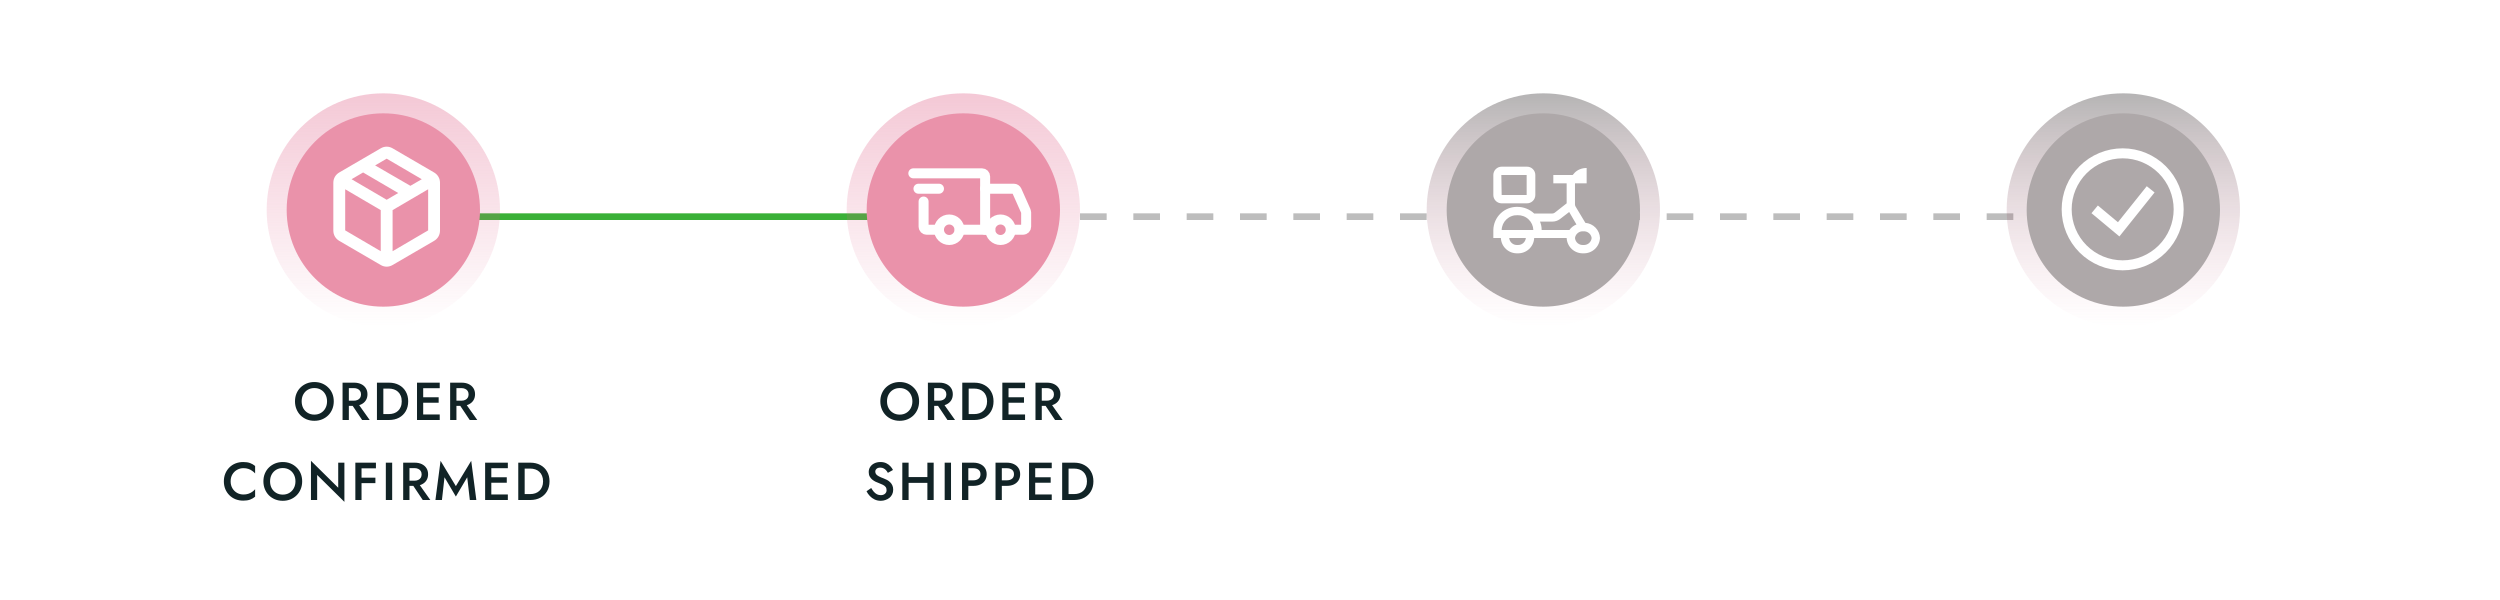
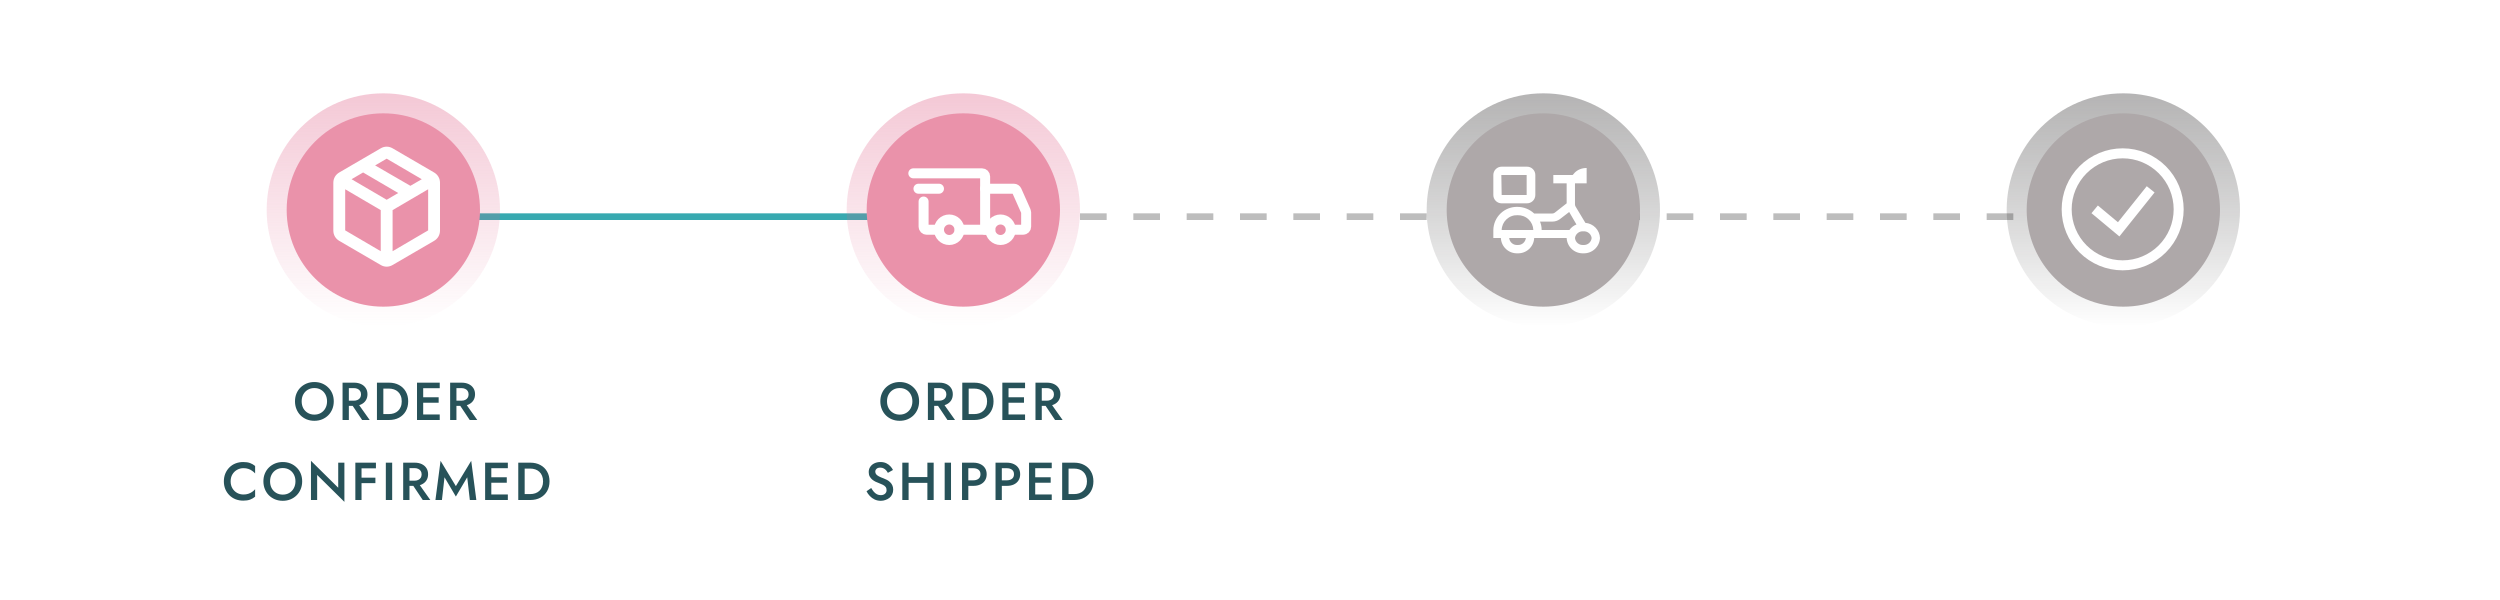
<svg xmlns="http://www.w3.org/2000/svg" width="375" height="90" viewBox="0 0 375 90" fill="none">
  <rect width="375" height="90" fill="white" />
-   <path d="M45.249 60.2C45.249 60.584 45.329 60.928 45.489 61.232C45.655 61.531 45.881 61.765 46.169 61.936C46.457 62.107 46.785 62.192 47.153 62.192C47.527 62.192 47.855 62.107 48.137 61.936C48.425 61.765 48.649 61.531 48.809 61.232C48.975 60.928 49.057 60.584 49.057 60.2C49.057 59.816 48.977 59.475 48.817 59.176C48.657 58.872 48.433 58.635 48.145 58.464C47.863 58.293 47.532 58.208 47.153 58.208C46.785 58.208 46.457 58.293 46.169 58.464C45.881 58.635 45.655 58.872 45.489 59.176C45.329 59.475 45.249 59.816 45.249 60.2ZM44.249 60.2C44.249 59.779 44.321 59.392 44.465 59.04C44.609 58.688 44.812 58.384 45.073 58.128C45.34 57.867 45.649 57.664 46.001 57.52C46.359 57.376 46.743 57.304 47.153 57.304C47.575 57.304 47.961 57.376 48.313 57.52C48.665 57.664 48.972 57.867 49.233 58.128C49.5 58.384 49.705 58.688 49.849 59.04C49.993 59.392 50.065 59.779 50.065 60.2C50.065 60.616 49.993 61.003 49.849 61.36C49.705 61.717 49.503 62.027 49.241 62.288C48.98 62.549 48.671 62.755 48.313 62.904C47.961 63.048 47.575 63.12 47.153 63.12C46.737 63.12 46.351 63.048 45.993 62.904C45.636 62.755 45.327 62.549 45.065 62.288C44.809 62.027 44.609 61.717 44.465 61.36C44.321 61.003 44.249 60.616 44.249 60.2ZM52.535 60.328H53.559L55.455 63H54.319L52.535 60.328ZM51.383 57.4H52.327V63H51.383V57.4ZM51.943 58.216V57.4H53.111C53.517 57.4 53.869 57.472 54.167 57.616C54.471 57.76 54.706 57.963 54.871 58.224C55.037 58.48 55.119 58.784 55.119 59.136C55.119 59.488 55.037 59.795 54.871 60.056C54.706 60.317 54.471 60.52 54.167 60.664C53.869 60.808 53.517 60.88 53.111 60.88H51.943V60.104H53.071C53.285 60.104 53.471 60.067 53.631 59.992C53.797 59.917 53.925 59.811 54.015 59.672C54.106 59.528 54.151 59.357 54.151 59.16C54.151 58.957 54.106 58.787 54.015 58.648C53.925 58.509 53.797 58.403 53.631 58.328C53.471 58.253 53.285 58.216 53.071 58.216H51.943ZM56.541 57.4H57.501V63H56.541V57.4ZM58.349 63H57.125V62.112H58.325C58.602 62.112 58.858 62.072 59.093 61.992C59.328 61.912 59.531 61.792 59.701 61.632C59.877 61.472 60.013 61.272 60.109 61.032C60.211 60.792 60.261 60.515 60.261 60.2C60.261 59.885 60.211 59.608 60.109 59.368C60.013 59.128 59.877 58.928 59.701 58.768C59.531 58.608 59.328 58.488 59.093 58.408C58.858 58.328 58.602 58.288 58.325 58.288H57.125V57.4H58.349C58.92 57.4 59.421 57.517 59.853 57.752C60.285 57.981 60.621 58.307 60.861 58.728C61.106 59.144 61.229 59.635 61.229 60.2C61.229 60.765 61.106 61.259 60.861 61.68C60.621 62.096 60.285 62.421 59.853 62.656C59.421 62.885 58.92 63 58.349 63ZM63.135 63V62.168H65.959V63H63.135ZM63.135 58.232V57.4H65.959V58.232H63.135ZM63.135 60.408V59.592H65.799V60.408H63.135ZM62.551 57.4H63.479V63H62.551V57.4ZM68.673 60.328H69.697L71.593 63H70.457L68.673 60.328ZM67.521 57.4H68.465V63H67.521V57.4ZM68.081 58.216V57.4H69.249C69.654 57.4 70.006 57.472 70.305 57.616C70.609 57.76 70.844 57.963 71.009 58.224C71.174 58.48 71.257 58.784 71.257 59.136C71.257 59.488 71.174 59.795 71.009 60.056C70.844 60.317 70.609 60.52 70.305 60.664C70.006 60.808 69.654 60.88 69.249 60.88H68.081V60.104H69.209C69.422 60.104 69.609 60.067 69.769 59.992C69.934 59.917 70.062 59.811 70.153 59.672C70.243 59.528 70.289 59.357 70.289 59.16C70.289 58.957 70.243 58.787 70.153 58.648C70.062 58.509 69.934 58.403 69.769 58.328C69.609 58.253 69.422 58.216 69.209 58.216H68.081ZM34.595 72.2C34.595 72.595 34.683 72.941 34.859 73.24C35.04 73.539 35.275 73.771 35.563 73.936C35.856 74.096 36.174 74.176 36.515 74.176C36.782 74.176 37.022 74.141 37.235 74.072C37.448 74.003 37.64 73.909 37.811 73.792C37.987 73.669 38.139 73.533 38.267 73.384V74.504C38.032 74.696 37.779 74.843 37.507 74.944C37.235 75.045 36.894 75.096 36.483 75.096C36.072 75.096 35.688 75.027 35.331 74.888C34.979 74.749 34.672 74.549 34.411 74.288C34.15 74.027 33.944 73.72 33.795 73.368C33.651 73.011 33.579 72.621 33.579 72.2C33.579 71.779 33.651 71.392 33.795 71.04C33.944 70.683 34.15 70.373 34.411 70.112C34.672 69.851 34.979 69.651 35.331 69.512C35.688 69.373 36.072 69.304 36.483 69.304C36.894 69.304 37.235 69.355 37.507 69.456C37.779 69.557 38.032 69.704 38.267 69.896V71.016C38.139 70.867 37.987 70.733 37.811 70.616C37.64 70.493 37.448 70.397 37.235 70.328C37.022 70.259 36.782 70.224 36.515 70.224C36.174 70.224 35.856 70.307 35.563 70.472C35.275 70.632 35.04 70.861 34.859 71.16C34.683 71.453 34.595 71.8 34.595 72.2ZM40.51 72.2C40.51 72.584 40.59 72.928 40.75 73.232C40.916 73.531 41.142 73.765 41.43 73.936C41.718 74.107 42.046 74.192 42.414 74.192C42.788 74.192 43.116 74.107 43.398 73.936C43.686 73.765 43.91 73.531 44.07 73.232C44.236 72.928 44.318 72.584 44.318 72.2C44.318 71.816 44.238 71.475 44.078 71.176C43.918 70.872 43.694 70.635 43.406 70.464C43.124 70.293 42.793 70.208 42.414 70.208C42.046 70.208 41.718 70.293 41.43 70.464C41.142 70.635 40.916 70.872 40.75 71.176C40.59 71.475 40.51 71.816 40.51 72.2ZM39.51 72.2C39.51 71.779 39.582 71.392 39.726 71.04C39.87 70.688 40.073 70.384 40.334 70.128C40.601 69.867 40.91 69.664 41.262 69.52C41.62 69.376 42.004 69.304 42.414 69.304C42.836 69.304 43.222 69.376 43.574 69.52C43.926 69.664 44.233 69.867 44.494 70.128C44.761 70.384 44.966 70.688 45.11 71.04C45.254 71.392 45.326 71.779 45.326 72.2C45.326 72.616 45.254 73.003 45.11 73.36C44.966 73.717 44.764 74.027 44.502 74.288C44.241 74.549 43.932 74.755 43.574 74.904C43.222 75.048 42.836 75.12 42.414 75.12C41.998 75.12 41.612 75.048 41.254 74.904C40.897 74.755 40.588 74.549 40.326 74.288C40.07 74.027 39.87 73.717 39.726 73.36C39.582 73.003 39.51 72.616 39.51 72.2ZM50.732 69.4H51.66V75.28L47.572 71.24V75H46.644V69.12L50.732 73.16V69.4ZM53.886 70.248V69.4H56.39V70.248H53.886ZM53.886 72.472V71.648H56.31V72.472H53.886ZM53.302 69.4H54.23V75H53.302V69.4ZM57.874 69.4H58.826V75H57.874V69.4ZM61.629 72.328H62.653L64.549 75H63.413L61.629 72.328ZM60.477 69.4H61.421V75H60.477V69.4ZM61.037 70.216V69.4H62.205C62.611 69.4 62.962 69.472 63.261 69.616C63.565 69.76 63.8 69.963 63.965 70.224C64.13 70.48 64.213 70.784 64.213 71.136C64.213 71.488 64.13 71.795 63.965 72.056C63.8 72.317 63.565 72.52 63.261 72.664C62.962 72.808 62.611 72.88 62.205 72.88H61.037V72.104H62.165C62.379 72.104 62.565 72.067 62.725 71.992C62.891 71.917 63.019 71.811 63.109 71.672C63.2 71.528 63.245 71.357 63.245 71.16C63.245 70.957 63.2 70.787 63.109 70.648C63.019 70.509 62.891 70.403 62.725 70.328C62.565 70.253 62.379 70.216 62.165 70.216H61.037ZM66.675 71.592L66.291 75H65.315L66.083 69.12L68.379 72.92L70.683 69.12L71.451 75H70.475L70.083 71.592L68.379 74.48L66.675 71.592ZM73.353 75V74.168H76.177V75H73.353ZM73.353 70.232V69.4H76.177V70.232H73.353ZM73.353 72.408V71.592H76.017V72.408H73.353ZM72.769 69.4H73.697V75H72.769V69.4ZM77.74 69.4H78.7V75H77.74V69.4ZM79.548 75H78.324V74.112H79.524C79.801 74.112 80.057 74.072 80.292 73.992C80.526 73.912 80.729 73.792 80.9 73.632C81.076 73.472 81.212 73.272 81.308 73.032C81.409 72.792 81.46 72.515 81.46 72.2C81.46 71.885 81.409 71.608 81.308 71.368C81.212 71.128 81.076 70.928 80.9 70.768C80.729 70.608 80.526 70.488 80.292 70.408C80.057 70.328 79.801 70.288 79.524 70.288H78.324V69.4H79.548C80.118 69.4 80.62 69.517 81.052 69.752C81.484 69.981 81.82 70.307 82.06 70.728C82.305 71.144 82.428 71.635 82.428 72.2C82.428 72.765 82.305 73.259 82.06 73.68C81.82 74.096 81.484 74.421 81.052 74.656C80.62 74.885 80.118 75 79.548 75Z" fill="#112326" />
-   <path d="M133.05 60.2C133.05 60.584 133.13 60.928 133.29 61.232C133.455 61.531 133.682 61.765 133.97 61.936C134.258 62.107 134.586 62.192 134.954 62.192C135.327 62.192 135.655 62.107 135.938 61.936C136.226 61.765 136.45 61.531 136.61 61.232C136.775 60.928 136.858 60.584 136.858 60.2C136.858 59.816 136.778 59.475 136.618 59.176C136.458 58.872 136.234 58.635 135.946 58.464C135.663 58.293 135.333 58.208 134.954 58.208C134.586 58.208 134.258 58.293 133.97 58.464C133.682 58.635 133.455 58.872 133.29 59.176C133.13 59.475 133.05 59.816 133.05 60.2ZM132.05 60.2C132.05 59.779 132.122 59.392 132.266 59.04C132.41 58.688 132.613 58.384 132.874 58.128C133.141 57.867 133.45 57.664 133.802 57.52C134.159 57.376 134.543 57.304 134.954 57.304C135.375 57.304 135.762 57.376 136.114 57.52C136.466 57.664 136.773 57.867 137.034 58.128C137.301 58.384 137.506 58.688 137.65 59.04C137.794 59.392 137.866 59.779 137.866 60.2C137.866 60.616 137.794 61.003 137.65 61.36C137.506 61.717 137.303 62.027 137.042 62.288C136.781 62.549 136.471 62.755 136.114 62.904C135.762 63.048 135.375 63.12 134.954 63.12C134.538 63.12 134.151 63.048 133.794 62.904C133.437 62.755 133.127 62.549 132.866 62.288C132.61 62.027 132.41 61.717 132.266 61.36C132.122 61.003 132.05 60.616 132.05 60.2ZM140.336 60.328H141.36L143.256 63H142.12L140.336 60.328ZM139.184 57.4H140.128V63H139.184V57.4ZM139.744 58.216V57.4H140.912C141.317 57.4 141.669 57.472 141.968 57.616C142.272 57.76 142.507 57.963 142.672 58.224C142.837 58.48 142.92 58.784 142.92 59.136C142.92 59.488 142.837 59.795 142.672 60.056C142.507 60.317 142.272 60.52 141.968 60.664C141.669 60.808 141.317 60.88 140.912 60.88H139.744V60.104H140.872C141.085 60.104 141.272 60.067 141.432 59.992C141.597 59.917 141.725 59.811 141.816 59.672C141.907 59.528 141.952 59.357 141.952 59.16C141.952 58.957 141.907 58.787 141.816 58.648C141.725 58.509 141.597 58.403 141.432 58.328C141.272 58.253 141.085 58.216 140.872 58.216H139.744ZM144.342 57.4H145.302V63H144.342V57.4ZM146.15 63H144.926V62.112H146.126C146.403 62.112 146.659 62.072 146.894 61.992C147.129 61.912 147.331 61.792 147.502 61.632C147.678 61.472 147.814 61.272 147.91 61.032C148.011 60.792 148.062 60.515 148.062 60.2C148.062 59.885 148.011 59.608 147.91 59.368C147.814 59.128 147.678 58.928 147.502 58.768C147.331 58.608 147.129 58.488 146.894 58.408C146.659 58.328 146.403 58.288 146.126 58.288H144.926V57.4H146.15C146.721 57.4 147.222 57.517 147.654 57.752C148.086 57.981 148.422 58.307 148.662 58.728C148.907 59.144 149.03 59.635 149.03 60.2C149.03 60.765 148.907 61.259 148.662 61.68C148.422 62.096 148.086 62.421 147.654 62.656C147.222 62.885 146.721 63 146.15 63ZM150.935 63V62.168H153.759V63H150.935ZM150.935 58.232V57.4H153.759V58.232H150.935ZM150.935 60.408V59.592H153.599V60.408H150.935ZM150.351 57.4H151.279V63H150.351V57.4ZM156.474 60.328H157.498L159.394 63H158.258L156.474 60.328ZM155.322 57.4H156.266V63H155.322V57.4ZM155.882 58.216V57.4H157.05C157.455 57.4 157.807 57.472 158.106 57.616C158.41 57.76 158.644 57.963 158.81 58.224C158.975 58.48 159.058 58.784 159.058 59.136C159.058 59.488 158.975 59.795 158.81 60.056C158.644 60.317 158.41 60.52 158.106 60.664C157.807 60.808 157.455 60.88 157.05 60.88H155.882V60.104H157.01C157.223 60.104 157.41 60.067 157.57 59.992C157.735 59.917 157.863 59.811 157.954 59.672C158.044 59.528 158.09 59.357 158.09 59.16C158.09 58.957 158.044 58.787 157.954 58.648C157.863 58.509 157.735 58.403 157.57 58.328C157.41 58.253 157.223 58.216 157.01 58.216H155.882ZM130.683 73.2C130.805 73.413 130.936 73.603 131.075 73.768C131.219 73.928 131.376 74.053 131.547 74.144C131.717 74.229 131.909 74.272 132.123 74.272C132.379 74.272 132.587 74.203 132.747 74.064C132.907 73.925 132.987 73.747 132.987 73.528C132.987 73.32 132.936 73.155 132.835 73.032C132.733 72.904 132.592 72.797 132.411 72.712C132.235 72.621 132.029 72.533 131.795 72.448C131.656 72.4 131.501 72.336 131.331 72.256C131.16 72.171 130.997 72.067 130.843 71.944C130.688 71.816 130.56 71.661 130.459 71.48C130.357 71.293 130.307 71.069 130.307 70.808C130.307 70.509 130.384 70.248 130.539 70.024C130.693 69.795 130.901 69.619 131.163 69.496C131.429 69.368 131.731 69.304 132.067 69.304C132.397 69.304 132.685 69.363 132.931 69.48C133.176 69.597 133.381 69.747 133.547 69.928C133.717 70.109 133.851 70.299 133.947 70.496L133.179 70.928C133.109 70.789 133.021 70.661 132.915 70.544C132.808 70.421 132.683 70.325 132.539 70.256C132.4 70.181 132.237 70.144 132.051 70.144C131.789 70.144 131.597 70.205 131.475 70.328C131.352 70.445 131.291 70.584 131.291 70.744C131.291 70.888 131.333 71.019 131.419 71.136C131.509 71.248 131.648 71.355 131.835 71.456C132.021 71.557 132.264 71.661 132.563 71.768C132.728 71.827 132.893 71.901 133.059 71.992C133.229 72.083 133.384 72.197 133.523 72.336C133.661 72.469 133.771 72.627 133.851 72.808C133.936 72.989 133.979 73.203 133.979 73.448C133.979 73.709 133.928 73.944 133.827 74.152C133.725 74.36 133.587 74.536 133.411 74.68C133.235 74.819 133.035 74.925 132.811 75C132.592 75.08 132.363 75.12 132.123 75.12C131.792 75.12 131.485 75.056 131.203 74.928C130.925 74.795 130.683 74.619 130.475 74.4C130.267 74.181 130.101 73.944 129.979 73.688L130.683 73.2ZM135.723 72.432V71.56H139.715V72.432H135.723ZM139.107 69.4H140.051V75H139.107V69.4ZM135.347 69.4H136.291V75H135.347V69.4ZM141.701 69.4H142.653V75H141.701V69.4ZM144.304 69.4H145.248V75H144.304V69.4ZM144.864 70.232V69.4H145.992C146.397 69.4 146.749 69.472 147.048 69.616C147.352 69.755 147.586 69.955 147.752 70.216C147.917 70.472 148 70.779 148 71.136C148 71.493 147.917 71.803 147.752 72.064C147.586 72.325 147.352 72.528 147.048 72.672C146.749 72.811 146.397 72.88 145.992 72.88H144.864V72.048H145.992C146.317 72.048 146.578 71.971 146.776 71.816C146.973 71.661 147.072 71.435 147.072 71.136C147.072 70.837 146.973 70.613 146.776 70.464C146.578 70.309 146.317 70.232 145.992 70.232H144.864ZM149.329 69.4H150.273V75H149.329V69.4ZM149.889 70.232V69.4H151.017C151.422 69.4 151.774 69.472 152.073 69.616C152.377 69.755 152.611 69.955 152.777 70.216C152.942 70.472 153.025 70.779 153.025 71.136C153.025 71.493 152.942 71.803 152.777 72.064C152.611 72.325 152.377 72.528 152.073 72.672C151.774 72.811 151.422 72.88 151.017 72.88H149.889V72.048H151.017C151.342 72.048 151.603 71.971 151.801 71.816C151.998 71.661 152.097 71.435 152.097 71.136C152.097 70.837 151.998 70.613 151.801 70.464C151.603 70.309 151.342 70.232 151.017 70.232H149.889ZM154.938 75V74.168H157.762V75H154.938ZM154.938 70.232V69.4H157.762V70.232H154.938ZM154.938 72.408V71.592H157.602V72.408H154.938ZM154.354 69.4H155.282V75H154.354V69.4ZM159.324 69.4H160.284V75H159.324V69.4ZM161.132 75H159.908V74.112H161.108C161.385 74.112 161.641 74.072 161.876 73.992C162.111 73.912 162.313 73.792 162.484 73.632C162.66 73.472 162.796 73.272 162.892 73.032C162.993 72.792 163.044 72.515 163.044 72.2C163.044 71.885 162.993 71.608 162.892 71.368C162.796 71.128 162.66 70.928 162.484 70.768C162.313 70.608 162.111 70.488 161.876 70.408C161.641 70.328 161.385 70.288 161.108 70.288H159.908V69.4H161.132C161.703 69.4 162.204 69.517 162.636 69.752C163.068 69.981 163.404 70.307 163.644 70.728C163.889 71.144 164.012 71.635 164.012 72.2C164.012 72.765 163.889 73.259 163.644 73.68C163.404 74.096 163.068 74.421 162.636 74.656C162.204 74.885 161.703 75 161.132 75Z" fill="#112326" />
-   <line x1="146" y1="32.5" x2="59" y2="32.5" stroke="#3AB037" />
+   <path d="M45.249 60.2C45.249 60.584 45.329 60.928 45.489 61.232C45.655 61.531 45.881 61.765 46.169 61.936C46.457 62.107 46.785 62.192 47.153 62.192C47.527 62.192 47.855 62.107 48.137 61.936C48.425 61.765 48.649 61.531 48.809 61.232C48.975 60.928 49.057 60.584 49.057 60.2C49.057 59.816 48.977 59.475 48.817 59.176C48.657 58.872 48.433 58.635 48.145 58.464C47.863 58.293 47.532 58.208 47.153 58.208C46.785 58.208 46.457 58.293 46.169 58.464C45.881 58.635 45.655 58.872 45.489 59.176C45.329 59.475 45.249 59.816 45.249 60.2ZM44.249 60.2C44.249 59.779 44.321 59.392 44.465 59.04C44.609 58.688 44.812 58.384 45.073 58.128C45.34 57.867 45.649 57.664 46.001 57.52C46.359 57.376 46.743 57.304 47.153 57.304C47.575 57.304 47.961 57.376 48.313 57.52C48.665 57.664 48.972 57.867 49.233 58.128C49.5 58.384 49.705 58.688 49.849 59.04C49.993 59.392 50.065 59.779 50.065 60.2C50.065 60.616 49.993 61.003 49.849 61.36C49.705 61.717 49.503 62.027 49.241 62.288C48.98 62.549 48.671 62.755 48.313 62.904C47.961 63.048 47.575 63.12 47.153 63.12C46.737 63.12 46.351 63.048 45.993 62.904C45.636 62.755 45.327 62.549 45.065 62.288C44.809 62.027 44.609 61.717 44.465 61.36C44.321 61.003 44.249 60.616 44.249 60.2ZM52.535 60.328H53.559L55.455 63H54.319L52.535 60.328ZM51.383 57.4H52.327V63H51.383V57.4ZM51.943 58.216V57.4H53.111C53.517 57.4 53.869 57.472 54.167 57.616C54.471 57.76 54.706 57.963 54.871 58.224C55.037 58.48 55.119 58.784 55.119 59.136C55.119 59.488 55.037 59.795 54.871 60.056C54.706 60.317 54.471 60.52 54.167 60.664C53.869 60.808 53.517 60.88 53.111 60.88H51.943V60.104H53.071C53.285 60.104 53.471 60.067 53.631 59.992C53.797 59.917 53.925 59.811 54.015 59.672C54.106 59.528 54.151 59.357 54.151 59.16C54.151 58.957 54.106 58.787 54.015 58.648C53.925 58.509 53.797 58.403 53.631 58.328C53.471 58.253 53.285 58.216 53.071 58.216H51.943ZM56.541 57.4H57.501V63H56.541V57.4ZM58.349 63H57.125V62.112H58.325C58.602 62.112 58.858 62.072 59.093 61.992C59.328 61.912 59.531 61.792 59.701 61.632C59.877 61.472 60.013 61.272 60.109 61.032C60.211 60.792 60.261 60.515 60.261 60.2C60.261 59.885 60.211 59.608 60.109 59.368C60.013 59.128 59.877 58.928 59.701 58.768C59.531 58.608 59.328 58.488 59.093 58.408C58.858 58.328 58.602 58.288 58.325 58.288H57.125V57.4H58.349C58.92 57.4 59.421 57.517 59.853 57.752C60.285 57.981 60.621 58.307 60.861 58.728C61.106 59.144 61.229 59.635 61.229 60.2C61.229 60.765 61.106 61.259 60.861 61.68C60.621 62.096 60.285 62.421 59.853 62.656C59.421 62.885 58.92 63 58.349 63ZM63.135 63V62.168H65.959V63H63.135ZM63.135 58.232V57.4H65.959V58.232H63.135ZM63.135 60.408V59.592H65.799V60.408H63.135ZM62.551 57.4H63.479V63H62.551V57.4ZM68.673 60.328H69.697L71.593 63H70.457L68.673 60.328ZM67.521 57.4H68.465V63H67.521V57.4ZM68.081 58.216V57.4H69.249C69.654 57.4 70.006 57.472 70.305 57.616C70.609 57.76 70.844 57.963 71.009 58.224C71.174 58.48 71.257 58.784 71.257 59.136C71.257 59.488 71.174 59.795 71.009 60.056C70.844 60.317 70.609 60.52 70.305 60.664C70.006 60.808 69.654 60.88 69.249 60.88H68.081V60.104H69.209C69.422 60.104 69.609 60.067 69.769 59.992C69.934 59.917 70.062 59.811 70.153 59.672C70.243 59.528 70.289 59.357 70.289 59.16C70.289 58.957 70.243 58.787 70.153 58.648C70.062 58.509 69.934 58.403 69.769 58.328C69.609 58.253 69.422 58.216 69.209 58.216H68.081ZM34.595 72.2C34.595 72.595 34.683 72.941 34.859 73.24C35.04 73.539 35.275 73.771 35.563 73.936C35.856 74.096 36.174 74.176 36.515 74.176C36.782 74.176 37.022 74.141 37.235 74.072C37.448 74.003 37.64 73.909 37.811 73.792C37.987 73.669 38.139 73.533 38.267 73.384V74.504C38.032 74.696 37.779 74.843 37.507 74.944C37.235 75.045 36.894 75.096 36.483 75.096C36.072 75.096 35.688 75.027 35.331 74.888C34.979 74.749 34.672 74.549 34.411 74.288C34.15 74.027 33.944 73.72 33.795 73.368C33.651 73.011 33.579 72.621 33.579 72.2C33.579 71.779 33.651 71.392 33.795 71.04C33.944 70.683 34.15 70.373 34.411 70.112C34.672 69.851 34.979 69.651 35.331 69.512C35.688 69.373 36.072 69.304 36.483 69.304C36.894 69.304 37.235 69.355 37.507 69.456C37.779 69.557 38.032 69.704 38.267 69.896V71.016C38.139 70.867 37.987 70.733 37.811 70.616C37.64 70.493 37.448 70.397 37.235 70.328C37.022 70.259 36.782 70.224 36.515 70.224C36.174 70.224 35.856 70.307 35.563 70.472C35.275 70.632 35.04 70.861 34.859 71.16C34.683 71.453 34.595 71.8 34.595 72.2ZM40.51 72.2C40.51 72.584 40.59 72.928 40.75 73.232C40.916 73.531 41.142 73.765 41.43 73.936C41.718 74.107 42.046 74.192 42.414 74.192C42.788 74.192 43.116 74.107 43.398 73.936C43.686 73.765 43.91 73.531 44.07 73.232C44.236 72.928 44.318 72.584 44.318 72.2C44.318 71.816 44.238 71.475 44.078 71.176C43.918 70.872 43.694 70.635 43.406 70.464C43.124 70.293 42.793 70.208 42.414 70.208C42.046 70.208 41.718 70.293 41.43 70.464C41.142 70.635 40.916 70.872 40.75 71.176C40.59 71.475 40.51 71.816 40.51 72.2ZM39.51 72.2C39.51 71.779 39.582 71.392 39.726 71.04C39.87 70.688 40.073 70.384 40.334 70.128C40.601 69.867 40.91 69.664 41.262 69.52C41.62 69.376 42.004 69.304 42.414 69.304C42.836 69.304 43.222 69.376 43.574 69.52C43.926 69.664 44.233 69.867 44.494 70.128C44.761 70.384 44.966 70.688 45.11 71.04C45.254 71.392 45.326 71.779 45.326 72.2C45.326 72.616 45.254 73.003 45.11 73.36C44.966 73.717 44.764 74.027 44.502 74.288C44.241 74.549 43.932 74.755 43.574 74.904C43.222 75.048 42.836 75.12 42.414 75.12C41.998 75.12 41.612 75.048 41.254 74.904C40.897 74.755 40.588 74.549 40.326 74.288C40.07 74.027 39.87 73.717 39.726 73.36C39.582 73.003 39.51 72.616 39.51 72.2ZM50.732 69.4H51.66V75.28L47.572 71.24V75H46.644V69.12L50.732 73.16V69.4ZM53.886 70.248V69.4H56.39V70.248H53.886ZM53.886 72.472V71.648H56.31V72.472H53.886ZM53.302 69.4H54.23V75H53.302V69.4ZM57.874 69.4H58.826V75H57.874V69.4ZM61.629 72.328H62.653L64.549 75H63.413L61.629 72.328ZM60.477 69.4H61.421V75H60.477V69.4ZM61.037 70.216V69.4H62.205C62.611 69.4 62.962 69.472 63.261 69.616C63.565 69.76 63.8 69.963 63.965 70.224C64.13 70.48 64.213 70.784 64.213 71.136C64.213 71.488 64.13 71.795 63.965 72.056C63.8 72.317 63.565 72.52 63.261 72.664C62.962 72.808 62.611 72.88 62.205 72.88H61.037V72.104H62.165C62.379 72.104 62.565 72.067 62.725 71.992C62.891 71.917 63.019 71.811 63.109 71.672C63.2 71.528 63.245 71.357 63.245 71.16C63.245 70.957 63.2 70.787 63.109 70.648C63.019 70.509 62.891 70.403 62.725 70.328C62.565 70.253 62.379 70.216 62.165 70.216H61.037ZM66.675 71.592L66.291 75H65.315L66.083 69.12L68.379 72.92L70.683 69.12L71.451 75H70.475L70.083 71.592L68.379 74.48L66.675 71.592ZM73.353 75V74.168H76.177V75H73.353ZM73.353 70.232V69.4H76.177V70.232H73.353ZM73.353 72.408V71.592H76.017V72.408H73.353ZM72.769 69.4H73.697V75H72.769V69.4ZM77.74 69.4H78.7V75H77.74V69.4ZM79.548 75H78.324V74.112H79.524C79.801 74.112 80.057 74.072 80.292 73.992C80.526 73.912 80.729 73.792 80.9 73.632C81.076 73.472 81.212 73.272 81.308 73.032C81.409 72.792 81.46 72.515 81.46 72.2C81.46 71.885 81.409 71.608 81.308 71.368C81.212 71.128 81.076 70.928 80.9 70.768C80.729 70.608 80.526 70.488 80.292 70.408C80.057 70.328 79.801 70.288 79.524 70.288H78.324V69.4H79.548C80.118 69.4 80.62 69.517 81.052 69.752C81.484 69.981 81.82 70.307 82.06 70.728C82.305 71.144 82.428 71.635 82.428 72.2C82.428 72.765 82.305 73.259 82.06 73.68C81.82 74.096 81.484 74.421 81.052 74.656C80.62 74.885 80.118 75 79.548 75Z" fill="#275259" />
+   <path d="M133.05 60.2C133.05 60.584 133.13 60.928 133.29 61.232C133.455 61.531 133.682 61.765 133.97 61.936C134.258 62.107 134.586 62.192 134.954 62.192C135.327 62.192 135.655 62.107 135.938 61.936C136.226 61.765 136.45 61.531 136.61 61.232C136.775 60.928 136.858 60.584 136.858 60.2C136.858 59.816 136.778 59.475 136.618 59.176C136.458 58.872 136.234 58.635 135.946 58.464C135.663 58.293 135.333 58.208 134.954 58.208C134.586 58.208 134.258 58.293 133.97 58.464C133.682 58.635 133.455 58.872 133.29 59.176C133.13 59.475 133.05 59.816 133.05 60.2ZM132.05 60.2C132.05 59.779 132.122 59.392 132.266 59.04C132.41 58.688 132.613 58.384 132.874 58.128C133.141 57.867 133.45 57.664 133.802 57.52C134.159 57.376 134.543 57.304 134.954 57.304C135.375 57.304 135.762 57.376 136.114 57.52C136.466 57.664 136.773 57.867 137.034 58.128C137.301 58.384 137.506 58.688 137.65 59.04C137.794 59.392 137.866 59.779 137.866 60.2C137.866 60.616 137.794 61.003 137.65 61.36C137.506 61.717 137.303 62.027 137.042 62.288C136.781 62.549 136.471 62.755 136.114 62.904C135.762 63.048 135.375 63.12 134.954 63.12C134.538 63.12 134.151 63.048 133.794 62.904C133.437 62.755 133.127 62.549 132.866 62.288C132.61 62.027 132.41 61.717 132.266 61.36C132.122 61.003 132.05 60.616 132.05 60.2ZM140.336 60.328H141.36L143.256 63H142.12L140.336 60.328ZM139.184 57.4H140.128V63H139.184V57.4ZM139.744 58.216V57.4H140.912C141.317 57.4 141.669 57.472 141.968 57.616C142.272 57.76 142.507 57.963 142.672 58.224C142.837 58.48 142.92 58.784 142.92 59.136C142.92 59.488 142.837 59.795 142.672 60.056C142.507 60.317 142.272 60.52 141.968 60.664C141.669 60.808 141.317 60.88 140.912 60.88H139.744V60.104H140.872C141.085 60.104 141.272 60.067 141.432 59.992C141.597 59.917 141.725 59.811 141.816 59.672C141.907 59.528 141.952 59.357 141.952 59.16C141.952 58.957 141.907 58.787 141.816 58.648C141.725 58.509 141.597 58.403 141.432 58.328C141.272 58.253 141.085 58.216 140.872 58.216H139.744ZM144.342 57.4H145.302V63H144.342V57.4ZM146.15 63H144.926V62.112H146.126C146.403 62.112 146.659 62.072 146.894 61.992C147.129 61.912 147.331 61.792 147.502 61.632C147.678 61.472 147.814 61.272 147.91 61.032C148.011 60.792 148.062 60.515 148.062 60.2C148.062 59.885 148.011 59.608 147.91 59.368C147.814 59.128 147.678 58.928 147.502 58.768C147.331 58.608 147.129 58.488 146.894 58.408C146.659 58.328 146.403 58.288 146.126 58.288H144.926V57.4H146.15C146.721 57.4 147.222 57.517 147.654 57.752C148.086 57.981 148.422 58.307 148.662 58.728C148.907 59.144 149.03 59.635 149.03 60.2C149.03 60.765 148.907 61.259 148.662 61.68C148.422 62.096 148.086 62.421 147.654 62.656C147.222 62.885 146.721 63 146.15 63ZM150.935 63V62.168H153.759V63H150.935ZM150.935 58.232V57.4H153.759V58.232H150.935ZM150.935 60.408V59.592H153.599V60.408H150.935ZM150.351 57.4H151.279V63H150.351V57.4ZM156.474 60.328H157.498L159.394 63H158.258L156.474 60.328ZM155.322 57.4H156.266V63H155.322V57.4ZM155.882 58.216V57.4H157.05C157.455 57.4 157.807 57.472 158.106 57.616C158.41 57.76 158.644 57.963 158.81 58.224C158.975 58.48 159.058 58.784 159.058 59.136C159.058 59.488 158.975 59.795 158.81 60.056C158.644 60.317 158.41 60.52 158.106 60.664C157.807 60.808 157.455 60.88 157.05 60.88H155.882V60.104H157.01C157.223 60.104 157.41 60.067 157.57 59.992C157.735 59.917 157.863 59.811 157.954 59.672C158.044 59.528 158.09 59.357 158.09 59.16C158.09 58.957 158.044 58.787 157.954 58.648C157.863 58.509 157.735 58.403 157.57 58.328C157.41 58.253 157.223 58.216 157.01 58.216H155.882ZM130.683 73.2C130.805 73.413 130.936 73.603 131.075 73.768C131.219 73.928 131.376 74.053 131.547 74.144C131.717 74.229 131.909 74.272 132.123 74.272C132.379 74.272 132.587 74.203 132.747 74.064C132.907 73.925 132.987 73.747 132.987 73.528C132.987 73.32 132.936 73.155 132.835 73.032C132.733 72.904 132.592 72.797 132.411 72.712C132.235 72.621 132.029 72.533 131.795 72.448C131.656 72.4 131.501 72.336 131.331 72.256C131.16 72.171 130.997 72.067 130.843 71.944C130.688 71.816 130.56 71.661 130.459 71.48C130.357 71.293 130.307 71.069 130.307 70.808C130.307 70.509 130.384 70.248 130.539 70.024C130.693 69.795 130.901 69.619 131.163 69.496C131.429 69.368 131.731 69.304 132.067 69.304C132.397 69.304 132.685 69.363 132.931 69.48C133.176 69.597 133.381 69.747 133.547 69.928C133.717 70.109 133.851 70.299 133.947 70.496L133.179 70.928C133.109 70.789 133.021 70.661 132.915 70.544C132.808 70.421 132.683 70.325 132.539 70.256C132.4 70.181 132.237 70.144 132.051 70.144C131.789 70.144 131.597 70.205 131.475 70.328C131.352 70.445 131.291 70.584 131.291 70.744C131.291 70.888 131.333 71.019 131.419 71.136C131.509 71.248 131.648 71.355 131.835 71.456C132.021 71.557 132.264 71.661 132.563 71.768C132.728 71.827 132.893 71.901 133.059 71.992C133.229 72.083 133.384 72.197 133.523 72.336C133.661 72.469 133.771 72.627 133.851 72.808C133.936 72.989 133.979 73.203 133.979 73.448C133.979 73.709 133.928 73.944 133.827 74.152C133.725 74.36 133.587 74.536 133.411 74.68C133.235 74.819 133.035 74.925 132.811 75C132.592 75.08 132.363 75.12 132.123 75.12C131.792 75.12 131.485 75.056 131.203 74.928C130.925 74.795 130.683 74.619 130.475 74.4C130.267 74.181 130.101 73.944 129.979 73.688L130.683 73.2ZM135.723 72.432V71.56H139.715V72.432H135.723ZM139.107 69.4H140.051V75H139.107V69.4ZM135.347 69.4H136.291V75H135.347V69.4ZM141.701 69.4H142.653V75H141.701V69.4ZM144.304 69.4H145.248V75H144.304V69.4ZM144.864 70.232V69.4H145.992C146.397 69.4 146.749 69.472 147.048 69.616C147.352 69.755 147.586 69.955 147.752 70.216C147.917 70.472 148 70.779 148 71.136C148 71.493 147.917 71.803 147.752 72.064C147.586 72.325 147.352 72.528 147.048 72.672C146.749 72.811 146.397 72.88 145.992 72.88H144.864V72.048H145.992C146.317 72.048 146.578 71.971 146.776 71.816C146.973 71.661 147.072 71.435 147.072 71.136C147.072 70.837 146.973 70.613 146.776 70.464C146.578 70.309 146.317 70.232 145.992 70.232H144.864ZM149.329 69.4H150.273V75H149.329V69.4ZM149.889 70.232V69.4H151.017C151.422 69.4 151.774 69.472 152.073 69.616C152.377 69.755 152.611 69.955 152.777 70.216C152.942 70.472 153.025 70.779 153.025 71.136C153.025 71.493 152.942 71.803 152.777 72.064C152.611 72.325 152.377 72.528 152.073 72.672C151.774 72.811 151.422 72.88 151.017 72.88H149.889V72.048H151.017C151.342 72.048 151.603 71.971 151.801 71.816C151.998 71.661 152.097 71.435 152.097 71.136C152.097 70.837 151.998 70.613 151.801 70.464C151.603 70.309 151.342 70.232 151.017 70.232H149.889ZM154.938 75V74.168H157.762V75H154.938ZM154.938 70.232V69.4H157.762V70.232H154.938ZM154.938 72.408V71.592H157.602V72.408H154.938ZM154.354 69.4H155.282V75H154.354V69.4ZM159.324 69.4H160.284V75H159.324V69.4ZM161.132 75H159.908V74.112H161.108C161.385 74.112 161.641 74.072 161.876 73.992C162.111 73.912 162.313 73.792 162.484 73.632C162.66 73.472 162.796 73.272 162.892 73.032C162.993 72.792 163.044 72.515 163.044 72.2C163.044 71.885 162.993 71.608 162.892 71.368C162.796 71.128 162.66 70.928 162.484 70.768C162.313 70.608 162.111 70.488 161.876 70.408C161.641 70.328 161.385 70.288 161.108 70.288H159.908V69.4H161.132C161.703 69.4 162.204 69.517 162.636 69.752C163.068 69.981 163.404 70.307 163.644 70.728C163.889 71.144 164.012 71.635 164.012 72.2C164.012 72.765 163.889 73.259 163.644 73.68C163.404 74.096 163.068 74.421 162.636 74.656C162.204 74.885 161.703 75 161.132 75Z" fill="#275259" />
+   <line x1="146" y1="32.5" x2="59" y2="32.5" stroke="#37A9B0" />
  <line x1="146" y1="32.5" x2="319" y2="32.5" stroke="#BDBDBD" stroke-dasharray="4 4" />
  <circle cx="144.5" cy="31.5" r="17.5" fill="url(#paint0_linear_20_358)" />
  <circle cx="231.5" cy="31.5" r="17.5" fill="url(#paint1_linear_20_358)" />
  <circle cx="318.5" cy="31.5" r="17.5" fill="url(#paint2_linear_20_358)" />
  <circle cx="144.5" cy="31.5" r="14.5" fill="#EA92AA" />
  <circle cx="231.5" cy="31.5" r="14.5" fill="#AEA8A9" />
  <path d="M227.629 31.03C228.559 31.034 229.452 31.392 230.129 32.029H232.838C232.975 32.027 233.108 31.982 233.218 31.899L234.998 30.5V27.5H232.998V26.251H235.897C235.997 26.118 236.107 25.994 236.227 25.881C236.448 25.665 236.71 25.495 236.997 25.381C237.316 25.257 237.655 25.196 237.997 25.201V27.5H236.247V30.66C236.248 30.773 236.279 30.883 236.337 30.98L237.807 33.429C238.386 33.475 238.928 33.731 239.332 34.149C239.735 34.567 239.972 35.118 239.997 35.699C239.968 36.334 239.689 36.933 239.221 37.364C238.753 37.794 238.133 38.023 237.497 37.998C236.861 38.023 236.242 37.794 235.773 37.364C235.305 36.933 235.026 36.334 234.998 35.699H224V34.499C224.009 34.032 224.11 33.572 224.298 33.145C224.485 32.718 224.756 32.332 225.093 32.009C225.43 31.687 225.828 31.434 226.263 31.266C226.699 31.098 227.163 31.018 227.629 31.03ZM227.629 32.279C227.327 32.267 227.025 32.315 226.741 32.421C226.458 32.526 226.198 32.687 225.977 32.893C225.755 33.099 225.577 33.347 225.452 33.623C225.328 33.899 225.259 34.197 225.25 34.499H229.999C229.99 34.197 229.921 33.901 229.797 33.626C229.673 33.351 229.496 33.103 229.275 32.897C229.055 32.69 228.796 32.53 228.514 32.424C228.231 32.318 227.931 32.269 227.629 32.279ZM237.497 36.748C237.802 36.773 238.104 36.677 238.338 36.481C238.572 36.284 238.719 36.003 238.747 35.699C238.707 35.403 238.555 35.135 238.322 34.949C238.089 34.763 237.794 34.673 237.497 34.699C237.2 34.673 236.905 34.763 236.672 34.949C236.439 35.135 236.287 35.403 236.247 35.699C236.275 36.003 236.422 36.284 236.656 36.481C236.89 36.677 237.193 36.773 237.497 36.748ZM235.408 34.499C235.674 34.126 236.042 33.838 236.467 33.669L235.378 31.799L233.998 32.859C233.672 33.104 233.276 33.237 232.868 33.239H230.999C231.166 33.638 231.251 34.066 231.248 34.499H235.408Z" fill="white" />
  <path d="M225.25 25.001H228.999C229.167 24.994 229.335 25.022 229.492 25.081C229.65 25.141 229.794 25.232 229.915 25.349C230.036 25.466 230.133 25.606 230.199 25.761C230.265 25.916 230.299 26.082 230.299 26.251V29.25C230.299 29.419 230.265 29.585 230.199 29.74C230.133 29.895 230.036 30.035 229.915 30.152C229.794 30.269 229.65 30.36 229.492 30.419C229.335 30.479 229.167 30.507 228.999 30.5H225.2C224.877 30.487 224.572 30.35 224.348 30.117C224.124 29.884 224 29.573 224 29.25V26.251C224 25.919 224.132 25.601 224.366 25.367C224.6 25.133 224.918 25.001 225.25 25.001ZM225.25 29.25H228.999V26.251H225.2L225.25 29.25ZM227.629 36.748C227.933 36.771 228.234 36.674 228.467 36.478C228.701 36.282 228.848 36.002 228.879 35.699H230.129C230.1 36.334 229.821 36.933 229.353 37.364C228.885 37.794 228.265 38.023 227.629 37.998C226.993 38.023 226.374 37.794 225.905 37.364C225.437 36.933 225.158 36.334 225.13 35.699H226.379C226.407 36.003 226.554 36.284 226.788 36.481C227.022 36.677 227.325 36.773 227.629 36.748Z" fill="white" />
  <circle cx="318.5" cy="31.5" r="14.5" fill="#AEA8A9" />
  <path d="M142.385 36C142.793 36 143.184 35.838 143.472 35.549C143.761 35.261 143.923 34.87 143.923 34.462C143.923 34.053 143.761 33.662 143.472 33.374C143.184 33.085 142.793 32.923 142.385 32.923C141.977 32.923 141.585 33.085 141.297 33.374C141.008 33.662 140.846 34.053 140.846 34.462C140.846 34.87 141.008 35.261 141.297 35.549C141.585 35.838 141.977 36 142.385 36ZM150.077 36C150.485 36 150.876 35.838 151.165 35.549C151.453 35.261 151.615 34.87 151.615 34.462C151.615 34.053 151.453 33.662 151.165 33.374C150.876 33.085 150.485 32.923 150.077 32.923C149.669 32.923 149.278 33.085 148.989 33.374C148.701 33.662 148.538 34.053 148.538 34.462C148.538 34.87 148.701 35.261 148.989 35.549C149.278 35.838 149.669 36 150.077 36Z" stroke="white" stroke-width="1.5" stroke-miterlimit="1.5" stroke-linecap="round" stroke-linejoin="round" />
  <path d="M143.962 34.462H147.769V26.462C147.769 26.339 147.721 26.222 147.634 26.135C147.547 26.049 147.43 26 147.308 26H137M140.577 34.462H139C138.939 34.462 138.879 34.45 138.823 34.426C138.767 34.403 138.717 34.369 138.674 34.326C138.631 34.283 138.597 34.233 138.574 34.177C138.55 34.121 138.538 34.061 138.538 34V30.231" stroke="white" stroke-width="1.5" stroke-linecap="round" />
  <path d="M137.769 28.308H140.846" stroke="white" stroke-width="1.5" stroke-linecap="round" stroke-linejoin="round" />
  <path d="M147.769 28.308H152.085C152.174 28.308 152.261 28.334 152.336 28.382C152.411 28.431 152.47 28.5 152.506 28.581L153.883 31.68C153.909 31.739 153.923 31.802 153.923 31.867V34C153.923 34.061 153.911 34.121 153.888 34.177C153.865 34.233 153.831 34.283 153.788 34.326C153.745 34.369 153.694 34.403 153.638 34.426C153.582 34.45 153.522 34.462 153.462 34.462H152M147.769 34.462H148.538" stroke="white" stroke-width="1.5" stroke-linecap="round" />
  <circle cx="57.5" cy="31.5" r="17.5" fill="url(#paint3_linear_20_358)" />
  <circle cx="57.5" cy="31.5" r="14.5" fill="#EA92AA" />
  <path d="M57.111 37.682V31.517L51.778 28.39V34.555L57.111 37.682ZM58.889 37.682L64.222 34.555V28.39L58.889 31.517V37.682ZM57.111 39.752L50.889 36.13C50.607 35.965 50.389 35.748 50.234 35.477C50.078 35.208 50.001 34.907 50 34.578V27.422C50 27.093 50.078 26.793 50.234 26.523C50.39 26.253 50.608 26.035 50.889 25.87L57.111 22.247C57.393 22.082 57.689 22 58 22C58.311 22 58.607 22.082 58.889 22.247L65.111 25.87C65.393 26.035 65.611 26.253 65.767 26.523C65.923 26.793 66.001 27.093 66 27.422V34.578C66 34.907 65.922 35.208 65.767 35.477C65.612 35.748 65.393 35.965 65.111 36.13L58.889 39.752C58.607 39.917 58.311 40 58 40C57.689 40 57.393 39.917 57.111 39.752ZM61.556 27.872L63.267 26.883L58 23.8L56.267 24.812L61.556 27.872ZM58 29.965L59.733 28.953L54.467 25.87L52.733 26.883L58 29.965Z" fill="white" />
  <path d="M314.2 31.4L317.8 34.4L322.6 28.4M318.4 39.8C317.297 39.8 316.205 39.583 315.185 39.161C314.166 38.738 313.24 38.12 312.46 37.34C311.68 36.56 311.062 35.634 310.639 34.614C310.217 33.595 310 32.503 310 31.4C310 30.297 310.217 29.205 310.639 28.186C311.062 27.166 311.68 26.24 312.46 25.46C313.24 24.68 314.166 24.062 315.185 23.639C316.205 23.217 317.297 23 318.4 23C320.628 23 322.764 23.885 324.34 25.46C325.915 27.036 326.8 29.172 326.8 31.4C326.8 33.628 325.915 35.764 324.34 37.34C322.764 38.915 320.628 39.8 318.4 39.8Z" stroke="white" stroke-width="1.5" />
  <defs>
    <linearGradient id="paint0_linear_20_358" x1="144.5" y1="14" x2="144.5" y2="49" gradientUnits="userSpaceOnUse">
      <stop stop-color="#DF6389" stop-opacity="0.35" />
      <stop offset="1" stop-color="#DF6389" stop-opacity="0" />
    </linearGradient>
    <linearGradient id="paint1_linear_20_358" x1="231.5" y1="14" x2="231.5" y2="49" gradientUnits="userSpaceOnUse">
      <stop stop-color="#2C292A" stop-opacity="0.35" />
-       <stop offset="1" stop-color="#DF6389" stop-opacity="0" />
+       <stop offset="1" stop-opacity="0" />
    </linearGradient>
    <linearGradient id="paint2_linear_20_358" x1="318.5" y1="14" x2="318.5" y2="49" gradientUnits="userSpaceOnUse">
      <stop stop-color="#2C292A" stop-opacity="0.35" />
-       <stop offset="1" stop-color="#DF6389" stop-opacity="0" />
+       <stop offset="1" stop-opacity="0" />
    </linearGradient>
    <linearGradient id="paint3_linear_20_358" x1="57.5" y1="14" x2="57.5" y2="49" gradientUnits="userSpaceOnUse">
      <stop stop-color="#DF6389" stop-opacity="0.35" />
      <stop offset="1" stop-color="#DF6389" stop-opacity="0" />
    </linearGradient>
  </defs>
</svg>
